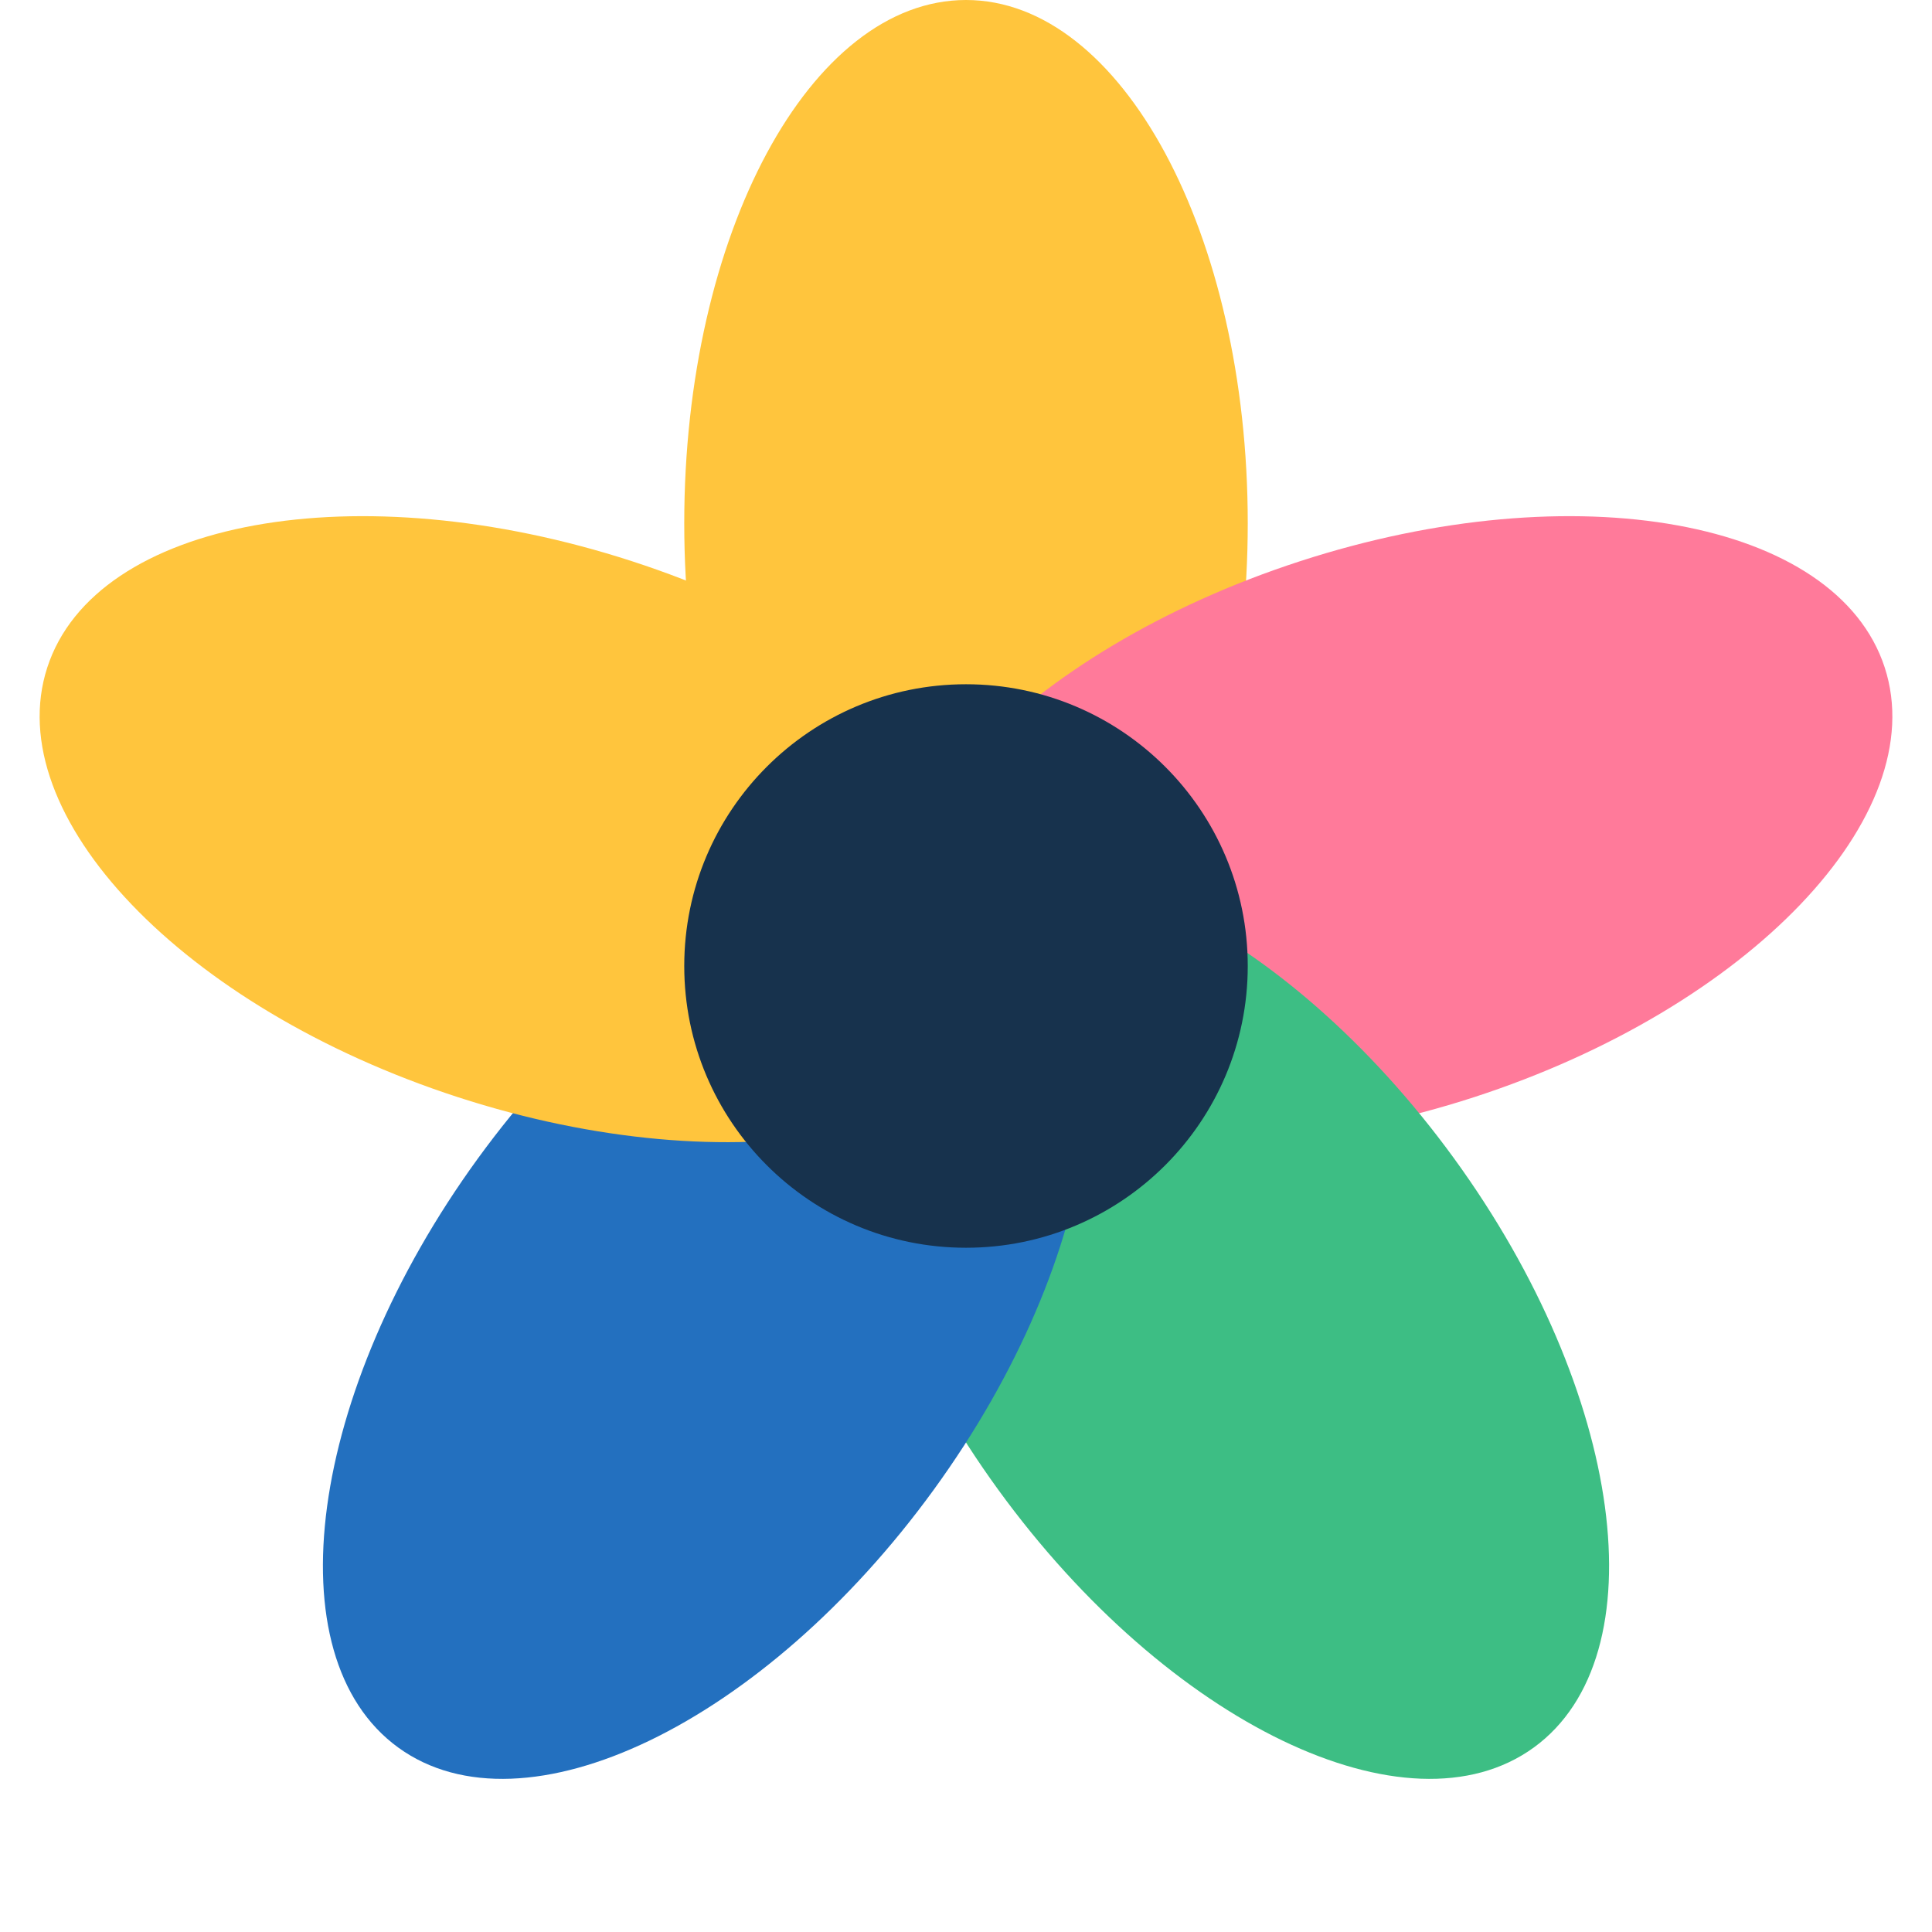
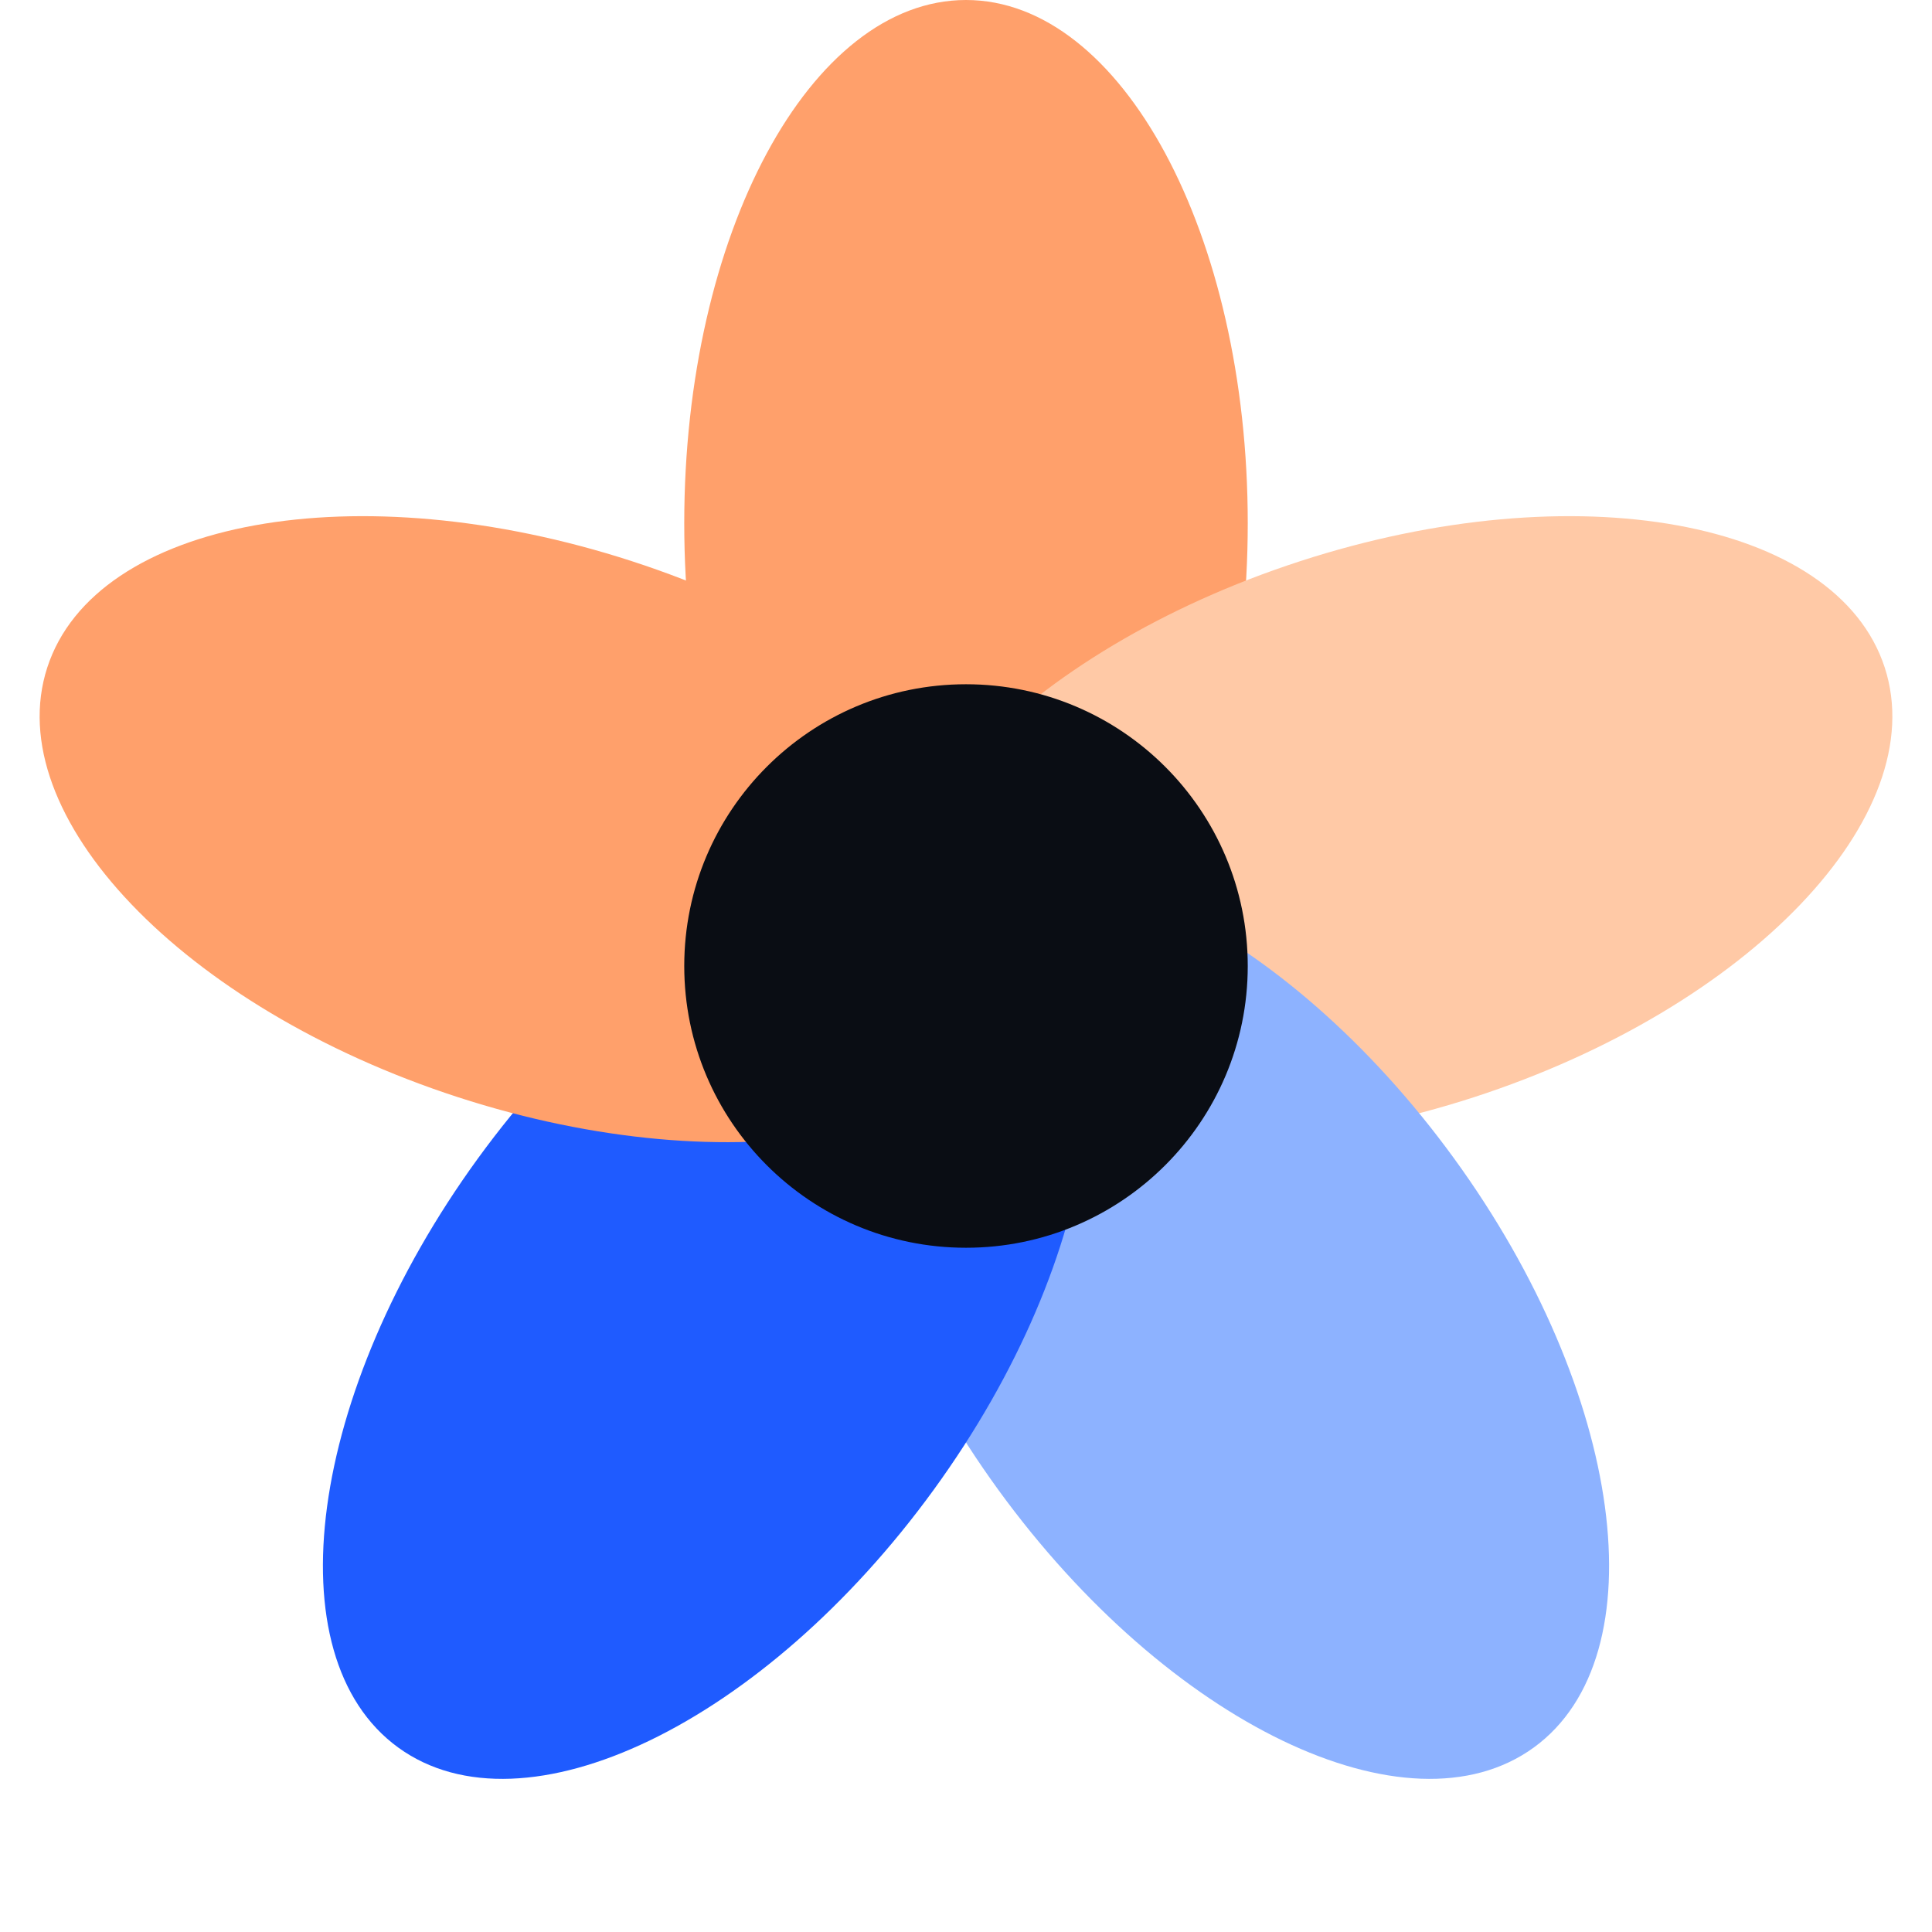
<svg xmlns="http://www.w3.org/2000/svg" viewBox="0 0 48 48">
  <g transform="translate(24 24)">
-     <ellipse rx="7" ry="13" cy="-11" fill="#FFC53D" />
-     <ellipse rx="7" ry="13" cy="-11" fill="#FF7A9A" transform="rotate(72)" />
-     <ellipse rx="7" ry="13" cy="-11" fill="#3DBE84" transform="rotate(144)" />
-     <ellipse rx="7" ry="13" cy="-11" fill="#2370BF" transform="rotate(216)" />
-     <ellipse rx="7" ry="13" cy="-11" fill="#FFC53D" transform="rotate(288)" />
-     <circle r="7" fill="#17324D" />
+     <ellipse rx="7" ry="13" cy="-11" fill="#FFA06B" />
+     <ellipse rx="7" ry="13" cy="-11" fill="#FFC9A6" transform="rotate(72)" />
+     <ellipse rx="7" ry="13" cy="-11" fill="#8DB2FF" transform="rotate(144)" />
+     <ellipse rx="7" ry="13" cy="-11" fill="#1F5BFF" transform="rotate(216)" />
+     <ellipse rx="7" ry="13" cy="-11" fill="#FFA06B" transform="rotate(288)" />
+     <circle r="7" fill="#0A0D14" />
  </g>
</svg>
